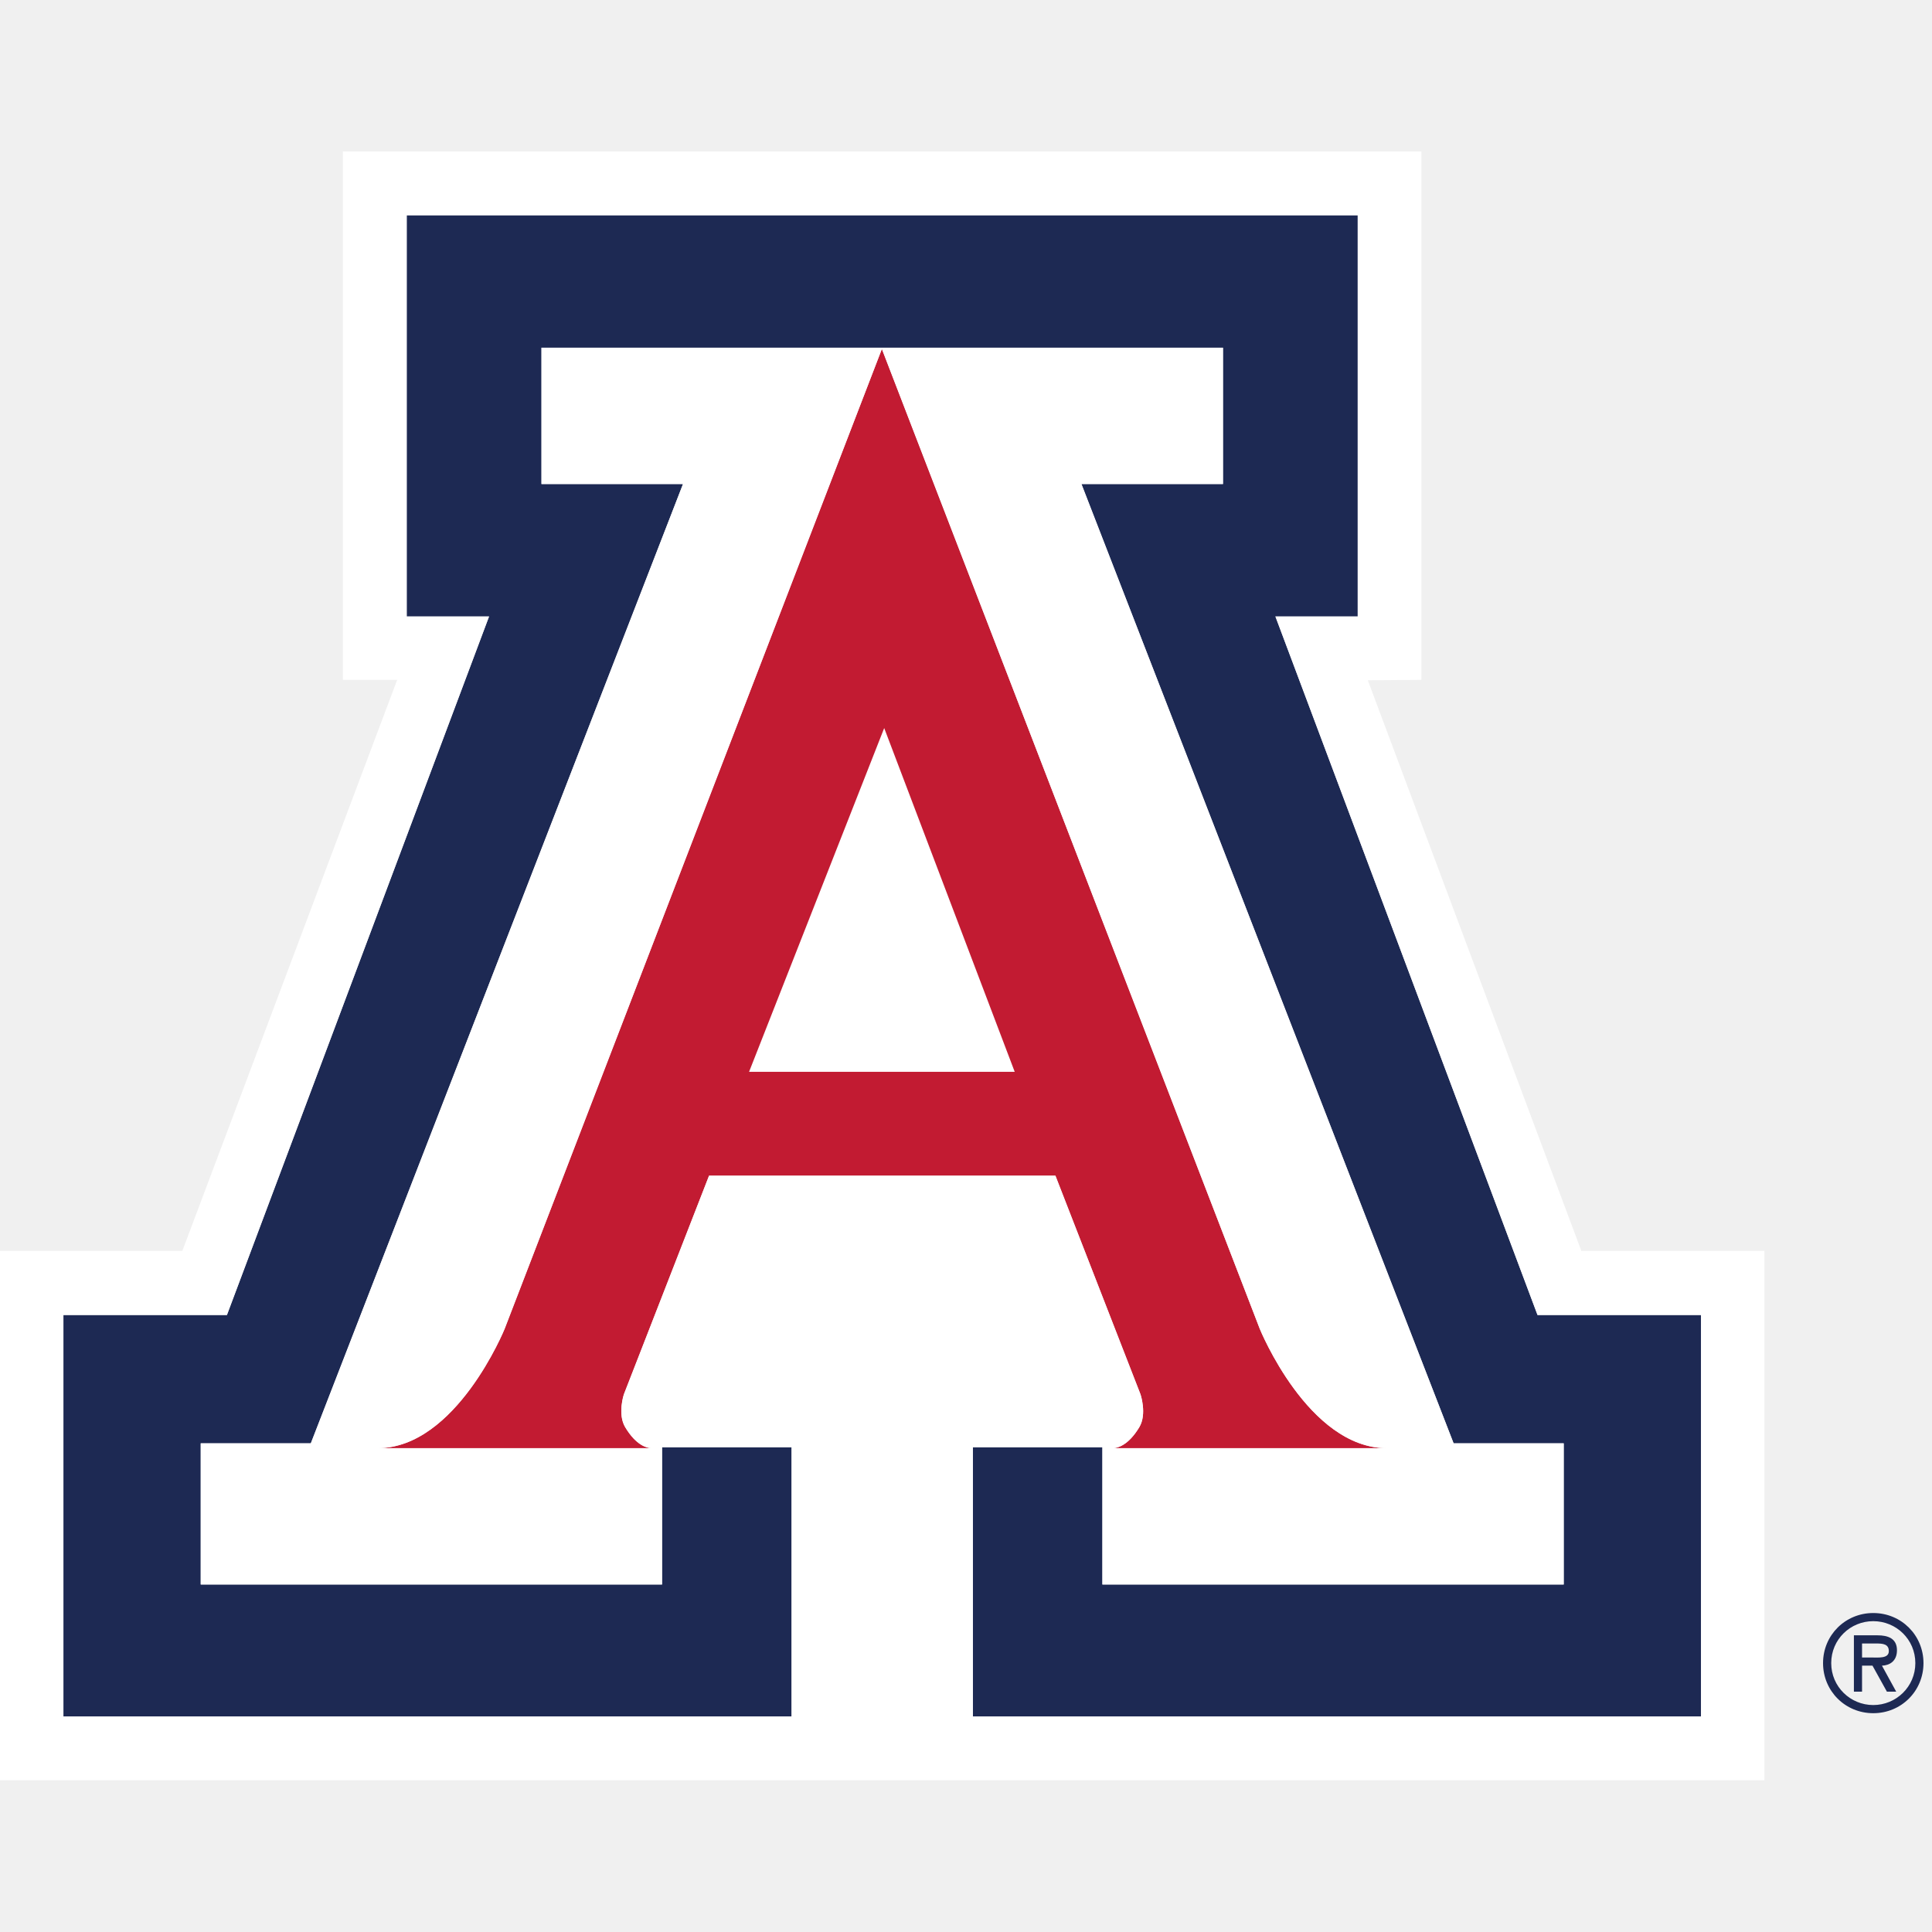
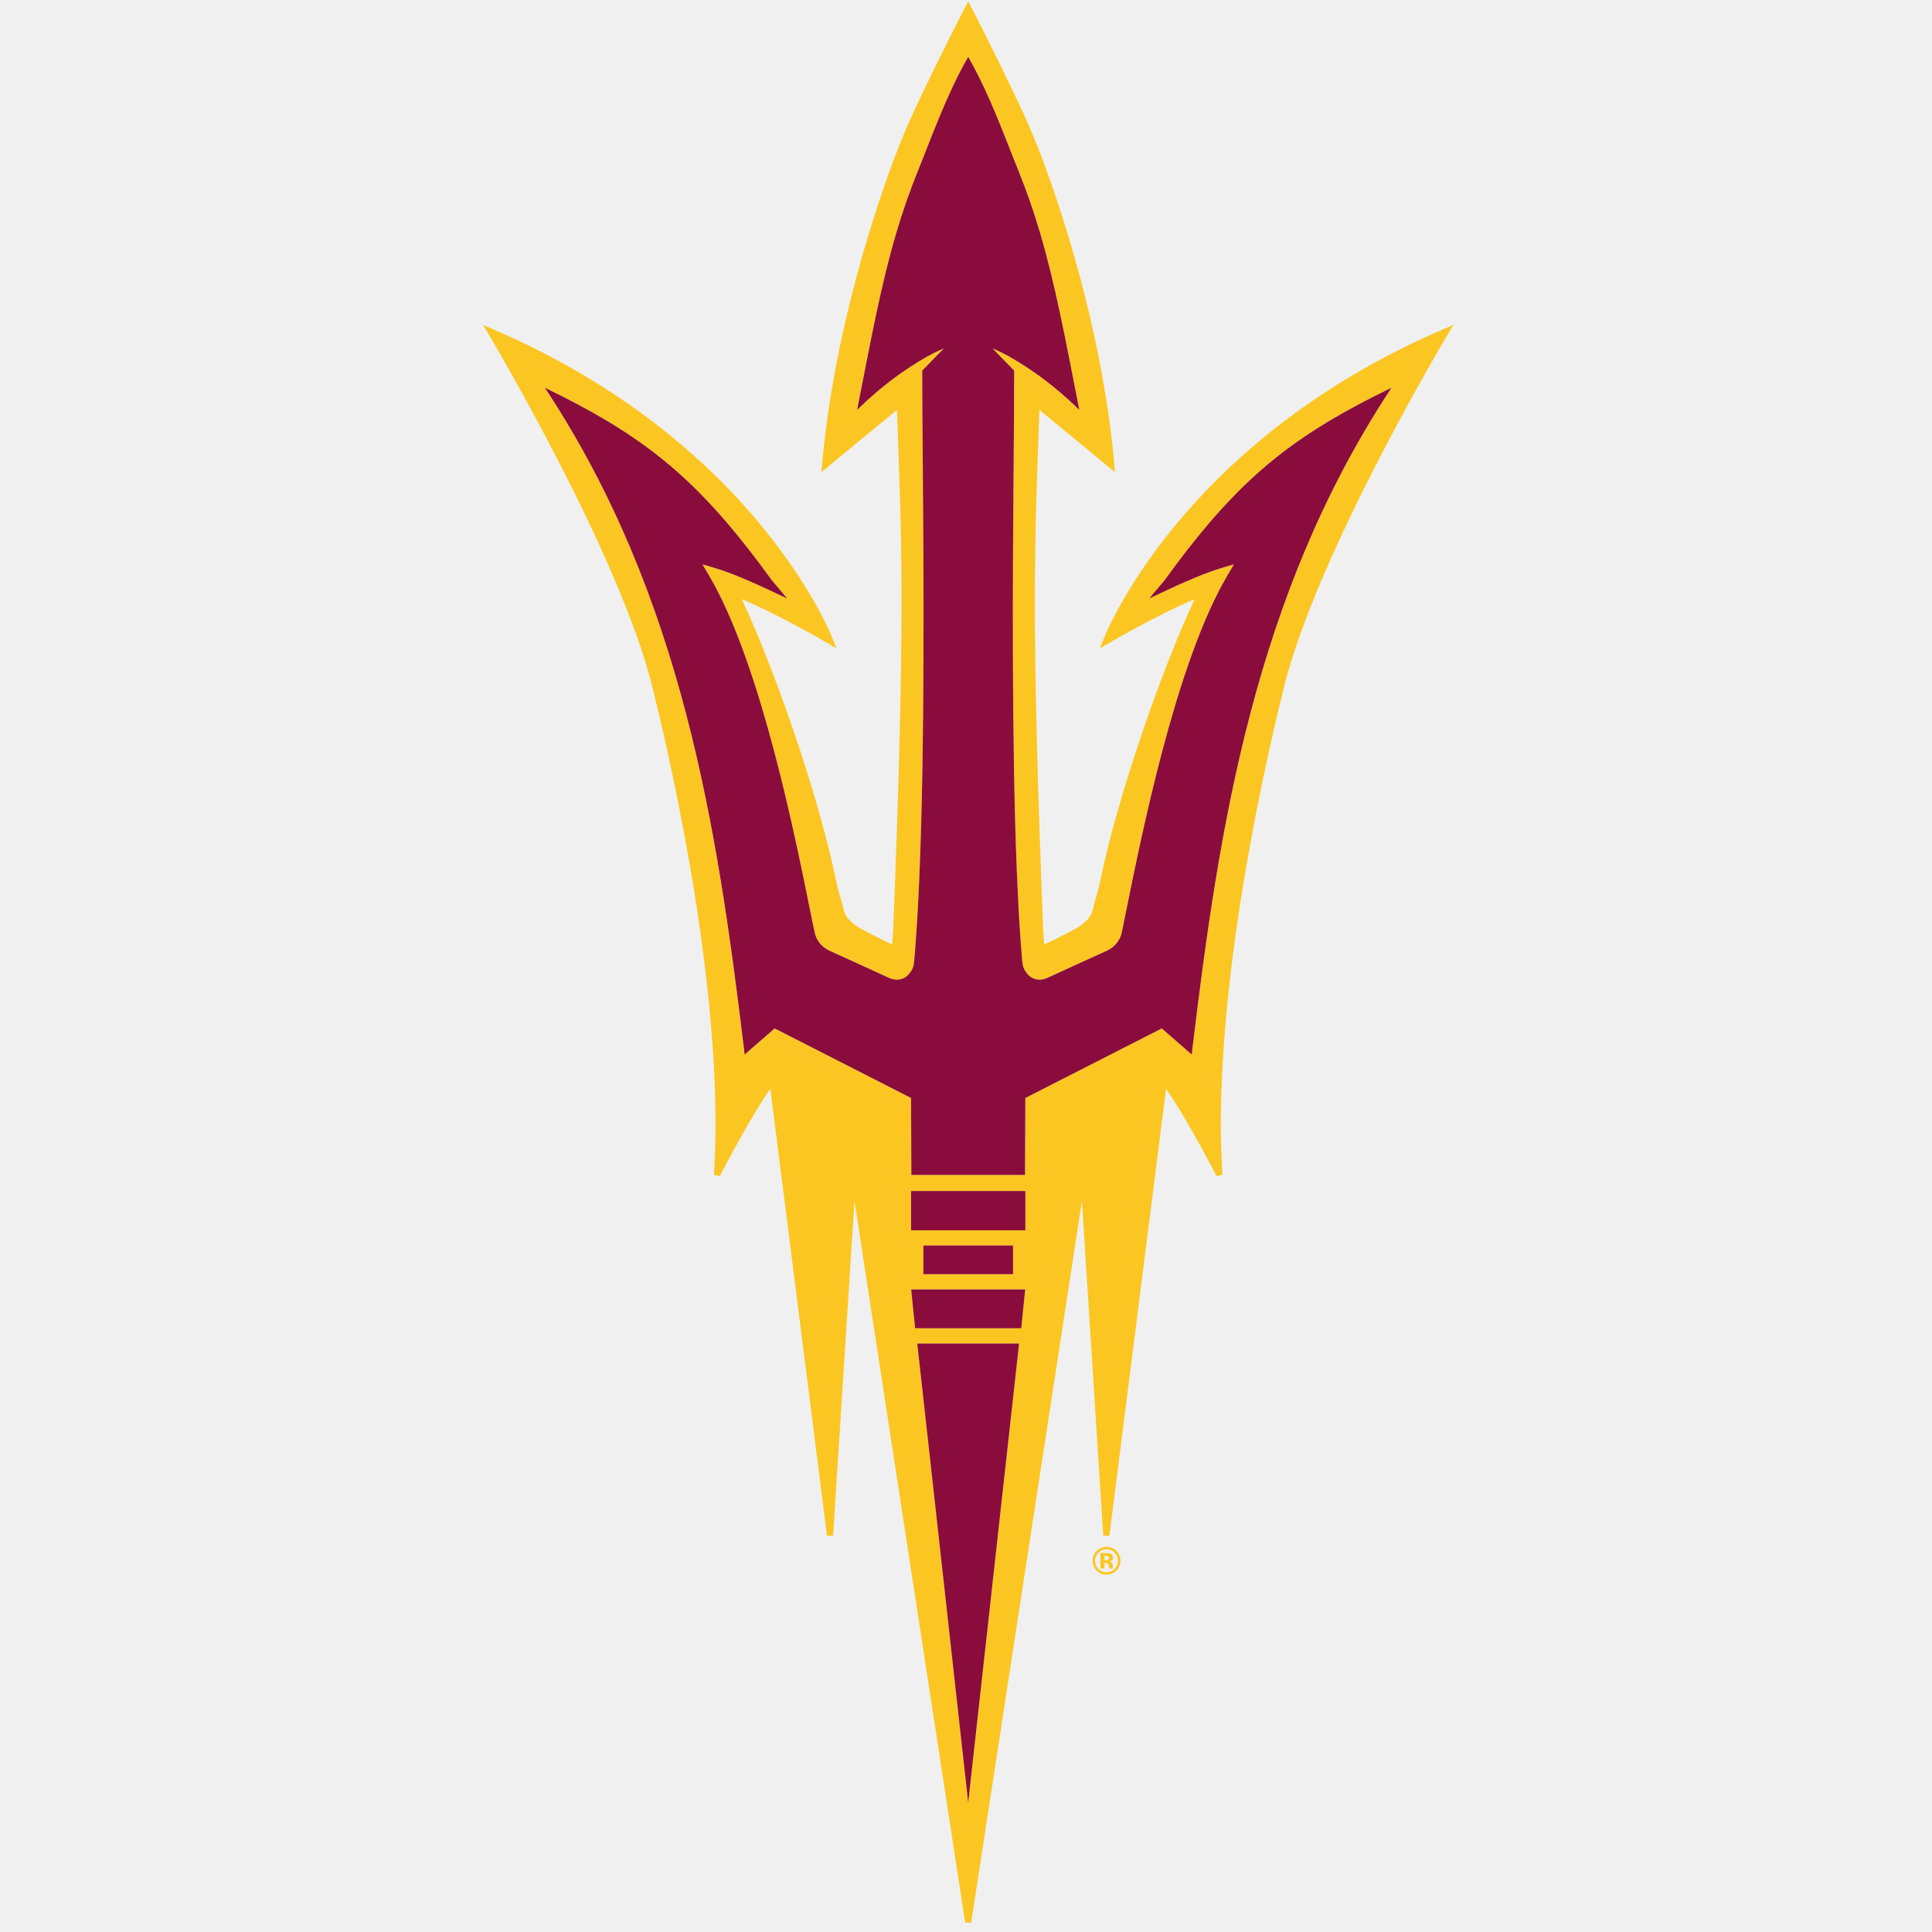
<svg xmlns="http://www.w3.org/2000/svg" width="200px" height="200px" viewBox="0 0 200 200" version="1.1">
-   <g id="arizona" stroke="none" stroke-width="1" fill="none" fill-rule="evenodd">
-     <g id="arizona_BGD">
-       <g id="arizona" transform="translate(0, 15)">
-         <g id="g10" transform="translate(99.887, 84.77289) scale(-1, 1) rotate(-180) translate(-99.887, -84.77289) translate(0, 0.253114)" fill-rule="nonzero">
-           <g id="g12">
-             <polygon id="path14" fill="#FFFFFF" points="105.044 73.338 91.531 108.927 77.542 73.338" />
-             <path d="M91.532,108.927 L105.044,73.338 L77.542,73.338 L91.532,108.927 Z M73.401,62.585 L91.292,62.585 L109.257,62.585 L118.068,39.94 C118.068,39.94 118.754,37.905 117.94,36.549 C116.78,34.616 115.633,34.394 115.238,34.379 L143.568,34.379 C135.425,34.379 130.414,46.725 130.414,46.725 L91.292,148.168 L52.237,46.725 C52.237,46.725 47.222,34.379 39.084,34.379 L67.411,34.379 C67.018,34.394 65.875,34.616 64.721,36.549 C63.907,37.905 64.578,39.94 64.578,39.94 L73.401,62.585 L73.401,62.585 Z" id="path16" fill="#C21B32" />
-             <polyline id="path18" fill="#1D2953" points="132.03 120.475 140.551 120.475 140.551 162.011 42.101 162.011 42.101 120.475 50.626 120.475 23.492 48.166 6.564 48.166 6.564 6.61 81.944 6.61 81.944 34.481 68.535 34.481 68.535 20.267 20.779 20.267 20.779 34.879 32.176 34.879 70.704 134.186 56.053 134.186 56.053 148.296 91.327 148.296 126.602 148.296 126.602 134.186 111.951 134.186 150.478 34.879 161.875 34.879 161.875 20.267 114.119 20.267 114.119 34.481 100.711 34.481 100.711 6.61 176.089 6.61 176.089 48.166 159.163 48.166 132.03 120.475" />
-             <path d="M194.211,14.16 C194.91,14.16 195.531,14.106 195.531,13.369 C195.531,12.577 194.448,12.71 193.656,12.71 L192.758,12.71 L192.758,14.16 L194.211,14.16 Z M194.819,11.864 C195.594,11.891 196.373,12.315 196.373,13.461 C196.373,14.689 195.424,15.005 194.369,15.005 L191.915,15.005 L191.915,9.174 L192.758,9.174 L192.758,11.864 L193.84,11.864 L195.331,9.174 L196.294,9.174 L194.819,11.864 Z M193.919,6.943 C196.821,6.943 199.118,9.238 199.118,12.127 C199.118,15.018 196.821,17.313 193.919,17.313 C191.018,17.313 188.721,15.018 188.721,12.127 C188.721,9.238 191.018,6.943 193.919,6.943 L193.919,6.943 Z M193.919,16.47 C196.294,16.47 198.275,14.582 198.275,12.127 C198.275,9.688 196.294,7.787 193.919,7.787 C191.545,7.787 189.567,9.688 189.567,12.127 C189.567,14.582 191.545,16.47 193.919,16.47 L193.919,16.47 Z" id="path20" fill="#1D2953" />
-             <path d="M176.089,6.61 L100.712,6.61 L100.712,34.481 L114.12,34.481 L114.12,20.266 L161.875,20.266 L161.875,34.878 L150.478,34.878 L111.95,134.187 L126.603,134.187 L126.603,148.296 L91.326,148.296 L56.053,148.296 L56.053,134.187 L70.704,134.187 L32.175,34.878 L20.779,34.878 L20.779,20.266 L68.535,20.266 L68.535,34.481 L81.944,34.481 L81.944,6.61 L6.564,6.61 L6.564,48.166 L23.492,48.166 L50.626,120.475 L42.102,120.475 L42.102,162.011 L91.326,162.011 L140.551,162.011 L140.551,120.475 L132.031,120.475 L159.163,48.166 L176.089,48.166 L176.089,6.61 Z M64.721,36.549 C65.875,34.616 67.018,34.395 67.412,34.379 L67.567,34.379 C67.567,34.379 67.504,34.377 67.412,34.379 L39.084,34.378 C47.221,34.379 52.237,46.725 52.237,46.725 L91.291,148.167 L130.414,46.725 C130.414,46.725 135.425,34.379 143.568,34.378 L115.238,34.379 C115.147,34.377 115.083,34.379 115.083,34.379 L115.238,34.379 C115.633,34.395 116.78,34.616 117.939,36.549 C118.754,37.906 118.068,39.94 118.068,39.94 L109.257,62.585 L91.291,62.585 L73.402,62.585 L64.58,39.94 C64.58,39.94 63.907,37.906 64.721,36.549 L64.721,36.549 Z M163.701,54.798 L141.596,113.871 L147.143,113.915 L147.143,168.615 L35.496,168.615 L35.496,113.915 L41.116,113.915 L18.875,54.798 L0,54.798 L0,0 L182.651,0 L182.651,54.798 L163.701,54.798 L163.701,54.798 Z" id="path22" fill="#FFFFFF" />
+   <g id="arizona-st" stroke="none" stroke-width="1" fill="none" fill-rule="evenodd">
+     <g id="arizona-st_BGD">
+       <g id="arizona-st" transform="translate(50, 0)">
+         <g fill-rule="nonzero" id="g10">
+           <g transform="translate(50.5, 99.52336) scale(-1, 1) rotate(-180) translate(-50.5, -99.52336) translate(0, 0.023365)">
+             <g id="g12">
+               <path d="M93.839,158.564 C79.872,137.239 76.222,113.617 73.445,90.532 L73.366,89.858 L70.267,92.561 L56.141,85.359 L56.111,77.399 L50.229,77.399 L44.343,77.399 L44.313,85.359 L30.191,92.561 L27.084,89.858 L27.006,90.532 C24.225,113.617 20.581,137.239 6.614,158.564 L6.404,158.886 L6.754,158.715 C7.806,158.206 8.799,157.698 9.758,157.188 C18.308,152.653 23.356,147.998 29.919,138.929 L29.937,138.913 L31.489,137.069 C29.788,137.865 27.431,139.012 25.117,139.857 C24.303,140.155 22.719,140.6 22.719,140.6 C23.046,140.056 23.693,138.946 23.919,138.529 C28.878,129.38 32.201,112.983 33.84,104.891 C34.031,103.966 34.187,103.156 34.333,102.499 C34.432,102.022 34.6,101.736 34.853,101.392 C35.159,100.993 35.576,100.765 35.74,100.666 L40.003,98.723 L42.031,97.792 C42.206,97.715 42.474,97.62 42.813,97.607 L42.841,97.607 C43.159,97.607 43.632,97.698 44.034,98.123 C44.068,98.159 44.084,98.191 44.117,98.233 C44.489,98.653 44.596,99.044 44.638,99.592 C44.701,100.27 44.755,100.989 44.806,101.723 C44.967,103.887 45.091,106.28 45.195,108.84 C45.746,122.392 45.614,140.416 45.524,151.436 C45.493,155.085 45.467,158.237 45.467,160.622 C45.467,160.622 45.467,160.622 45.467,160.626 L45.467,160.666 L45.504,160.694 C46.232,161.454 47.375,162.61 47.703,162.949 C47.248,162.777 46.331,162.345 45.146,161.626 C44.528,161.247 43.831,160.793 43.08,160.263 C42.055,159.528 40.934,158.637 39.79,157.597 C39.518,157.348 39.242,157.085 38.968,156.825 L38.724,156.584 L38.793,156.922 C40.208,164.161 41.233,169.658 42.776,174.883 C43.431,177.093 44.174,179.259 45.083,181.485 C46.375,184.665 47.994,189.235 50.145,192.991 L50.229,193.133 L50.308,192.991 C52.464,189.235 54.075,184.665 55.376,181.485 C56.276,179.259 57.027,177.093 57.676,174.883 C59.217,169.658 60.25,164.161 61.665,156.922 L61.728,156.584 L61.486,156.825 C61.212,157.085 60.94,157.348 60.664,157.597 C59.519,158.637 58.399,159.528 57.374,160.263 C56.622,160.793 55.93,161.247 55.307,161.626 C54.118,162.345 53.209,162.777 52.75,162.949 C53.083,162.61 54.222,161.454 54.955,160.694 L54.985,160.666 L54.985,160.626 C54.985,160.622 54.985,160.622 54.985,160.622 C54.992,158.237 54.965,155.085 54.935,151.436 C54.841,140.416 54.711,122.392 55.259,108.84 C55.367,106.28 55.49,103.887 55.647,101.723 C55.704,100.989 55.758,100.27 55.814,99.592 C55.857,99.044 55.97,98.653 56.337,98.233 C56.369,98.191 56.394,98.159 56.421,98.123 C56.823,97.698 57.293,97.607 57.613,97.607 L57.642,97.607 C57.979,97.62 58.248,97.715 58.419,97.792 L60.45,98.723 L64.709,100.666 C64.882,100.765 65.299,100.993 65.595,101.392 C65.857,101.736 66.025,102.022 66.126,102.499 C66.264,103.156 66.427,103.966 66.614,104.891 C68.253,112.983 71.58,129.38 76.534,138.529 C76.765,138.946 77.409,140.056 77.735,140.6 C77.735,140.6 76.154,140.155 75.336,139.857 C73.024,139.012 70.669,137.865 68.969,137.069 L70.521,138.913 L70.536,138.929 C77.098,147.998 82.151,152.653 90.695,157.188 C91.657,157.698 92.648,158.206 93.701,158.715 L94.05,158.886 L93.839,158.564 Z M56.145,71.665 L44.313,71.665 L44.313,75.728 L56.145,75.728 L56.145,71.665 Z M45.587,67.122 L45.587,70.09 L54.869,70.09 L54.869,67.122 L50.229,67.122 L45.587,67.122 Z M56.111,65.375 L55.721,61.524 L44.731,61.524 L44.341,65.375 L44.325,65.542 L44.354,65.542 L50.229,65.542 L56.1,65.542 L56.131,65.542 L56.111,65.375 Z M50.229,12.403 L44.953,59.94 L55.497,59.94 L50.229,12.403 Z M99.561,165.007 C71.913,153.178 64.202,132.786 64.186,132.732 L63.874,131.904 L64.643,132.356 C66.865,133.664 70.901,135.859 73.668,136.999 C70.439,130.127 65.724,116.882 63.821,107.488 C63.653,106.655 63.378,105.957 63.235,105.295 C63.14,104.862 63.061,104.598 62.888,104.271 C62.688,103.879 62.325,103.572 61.892,103.23 C61.547,102.943 59.66,102.016 59.656,102.013 C59.648,102.005 59.231,101.788 58.779,101.572 C58.545,101.462 58.311,101.352 58.119,101.27 C58.108,101.266 58.093,101.262 58.088,101.258 L57.984,102.973 C57.345,119.104 57.129,129.233 57.133,136.798 C57.133,144.904 57.374,150.076 57.602,156.589 C59.387,155.131 64.833,150.623 64.841,150.623 L65.419,150.137 L65.357,150.893 C64.271,163.336 60.599,175.238 58.108,182.028 C57.285,184.257 56.459,186.205 55.661,187.895 C52.966,193.623 50.615,198.13 50.509,198.338 L50.229,198.881 L49.945,198.338 C49.838,198.13 47.487,193.623 44.786,187.895 C43.995,186.205 43.168,184.257 42.345,182.028 C39.859,175.238 36.188,163.336 35.098,150.893 L35.028,150.142 L35.613,150.623 C35.618,150.628 41.067,155.135 42.855,156.589 C43.08,150.076 43.325,144.904 43.325,136.798 C43.325,129.233 43.113,119.104 42.47,102.964 L42.365,101.258 C41.804,101.491 40.808,102.005 40.808,102.005 C40.798,102.013 38.912,102.943 38.561,103.23 C38.126,103.572 37.766,103.879 37.564,104.271 C37.397,104.598 37.317,104.862 37.223,105.291 C37.081,105.957 36.797,106.655 36.633,107.488 C34.727,116.882 30.019,130.127 26.79,136.999 C29.554,135.859 33.593,133.664 35.812,132.356 L36.584,131.904 L36.268,132.732 C36.252,132.786 28.539,153.178 0.89,165.007 L0,165.386 L0.501,164.55 C0.503,164.546 3.897,158.879 7.727,151.44 C11.569,144.009 15.829,134.819 17.548,127.85 C19.149,121.381 24.068,100.421 24.068,82.664 C24.068,80.88 24.02,79.125 23.91,77.423 L24.505,77.258 C24.512,77.264 25.444,79.08 26.631,81.202 C27.633,83.004 28.827,85.025 29.747,86.306 L35.613,40.028 L36.241,40.043 L38.456,74.691 L49.912,0 L50.539,0 L61.998,74.695 L64.21,40.043 L64.841,40.028 L70.711,86.306 C71.628,85.025 72.819,83.004 73.822,81.202 C75.009,79.08 75.946,77.264 75.946,77.258 L76.543,77.423 C76.434,79.125 76.385,80.88 76.385,82.664 C76.385,100.421 81.306,121.386 82.904,127.85 C84.625,134.819 88.887,144.009 92.72,151.44 C96.557,158.879 99.952,164.542 99.955,164.55 L100.457,165.39 L99.561,165.007 L99.561,165.007 Z" id="path14" fill="#FBC622" />
+               <path d="M90.695,157.188 C82.151,152.653 77.098,147.998 70.536,138.929 L70.521,138.913 L68.969,137.069 C70.669,137.865 73.024,139.012 75.336,139.857 C76.154,140.155 77.735,140.6 77.735,140.6 C77.409,140.056 76.765,138.946 76.534,138.529 C71.58,129.38 68.253,112.983 66.614,104.891 C66.427,103.966 66.264,103.156 66.126,102.499 C66.025,102.022 65.857,101.736 65.595,101.392 C65.299,100.993 64.882,100.765 64.709,100.666 L60.45,98.723 L58.419,97.792 C58.248,97.715 57.979,97.62 57.642,97.607 L57.613,97.607 C57.293,97.607 56.823,97.698 56.421,98.123 C56.394,98.159 56.369,98.191 56.337,98.233 C55.97,98.653 55.857,99.044 55.814,99.592 C55.758,100.27 55.704,100.989 55.647,101.723 C55.49,103.887 55.367,106.28 55.259,108.84 C54.711,122.392 54.841,140.416 54.935,151.436 C54.965,155.085 54.992,158.237 54.985,160.622 C54.985,160.622 54.985,160.622 54.985,160.626 L54.985,160.666 L54.955,160.694 C54.222,161.454 53.083,162.61 52.75,162.949 C53.209,162.777 54.118,162.345 55.307,161.626 C55.93,161.247 56.622,160.793 57.374,160.263 C58.399,159.528 59.519,158.637 60.664,157.597 C60.94,157.348 61.212,157.085 61.486,156.825 L61.728,156.584 L61.665,156.922 C60.25,164.161 59.217,169.658 57.676,174.883 C57.027,177.093 56.276,179.259 55.376,181.485 C54.075,184.665 52.464,189.235 50.308,192.991 L50.229,193.133 L50.145,192.991 C47.994,189.235 46.375,184.665 45.083,181.485 C44.174,179.259 43.431,177.093 42.776,174.883 C41.233,169.658 40.208,164.161 38.793,156.922 L38.724,156.584 L38.968,156.825 C39.242,157.085 39.518,157.348 39.79,157.597 C40.934,158.637 42.055,159.528 43.08,160.263 C43.831,160.793 44.528,161.247 45.146,161.626 C46.331,162.345 47.248,162.777 47.703,162.949 C47.375,162.61 46.232,161.454 45.504,160.694 L45.467,160.666 L45.467,160.626 C45.467,160.622 45.467,160.622 45.467,160.622 C45.467,158.237 45.493,155.085 45.524,151.436 C45.614,140.416 45.746,122.392 45.195,108.84 C45.091,106.28 44.967,103.887 44.806,101.723 C44.755,100.989 44.701,100.27 44.638,99.592 C44.596,99.044 44.489,98.653 44.117,98.233 C44.084,98.191 44.068,98.159 44.034,98.123 C43.632,97.698 43.159,97.607 42.841,97.607 L42.813,97.607 C42.474,97.62 42.206,97.715 42.031,97.792 L40.003,98.723 L35.74,100.666 C35.576,100.765 35.159,100.993 34.853,101.392 C34.6,101.736 34.432,102.022 34.333,102.499 C34.187,103.156 34.031,103.966 33.84,104.891 C32.201,112.983 28.878,129.38 23.919,138.529 C23.693,138.946 23.046,140.056 22.719,140.6 C22.719,140.6 24.303,140.155 25.117,139.857 C27.431,139.012 29.788,137.865 31.489,137.069 L29.937,138.913 L29.919,138.929 C23.356,147.998 18.308,152.653 9.758,157.188 C8.799,157.698 7.806,158.206 6.754,158.715 L6.404,158.886 L6.614,158.564 C20.581,137.239 24.225,113.617 27.006,90.532 L27.084,89.858 L30.191,92.561 L44.313,85.359 L44.343,77.399 L50.229,77.399 L56.111,77.399 L56.141,85.359 L70.267,92.561 L73.366,89.858 L73.445,90.532 C76.222,113.617 79.872,137.239 93.839,158.564 L94.05,158.886 L93.701,158.715 C92.648,158.206 91.657,157.698 90.695,157.188" id="path16" fill="#8A0C3C" />
+               <polyline id="path18" fill="#8A0C3C" points="44.313 75.728 44.313 71.665 56.145 71.665 56.145 75.728 50.229 75.728 44.313 75.728" />
+               <polygon id="path20" fill="#8A0C3C" points="44.953 59.94 50.229 12.403 55.497 59.94" />
+               <polyline id="path22" fill="#8A0C3C" points="50.229 65.542 44.325 65.542 44.341 65.375 44.731 61.524 50.229 61.524 55.721 61.524 56.111 65.375 56.131 65.542 56.1 65.542 50.229 65.542" />
+               <polyline id="path24" fill="#8A0C3C" points="54.869 67.122 54.869 70.09 45.587 70.09 45.587 67.122 50.229 67.122 54.869 67.122" />
+               <path d="M64.677,37.935 C64.62,37.957 64.54,37.968 64.436,37.968 L64.335,37.968 L64.335,37.507 L64.496,37.507 C64.593,37.507 64.669,37.526 64.724,37.565 C64.778,37.604 64.806,37.667 64.806,37.754 C64.806,37.841 64.763,37.901 64.677,37.935 L64.677,37.935 Z M63.918,36.657 L63.918,38.249 C64.016,38.249 64.164,38.248 64.36,38.248 C64.557,38.247 64.667,38.246 64.689,38.245 C64.815,38.236 64.92,38.208 65.002,38.163 C65.144,38.085 65.215,37.959 65.215,37.783 C65.215,37.65 65.177,37.553 65.103,37.493 C65.028,37.434 64.936,37.399 64.827,37.387 C64.927,37.366 65.002,37.336 65.053,37.295 C65.146,37.219 65.193,37.101 65.193,36.938 L65.193,36.796 C65.193,36.78 65.195,36.765 65.196,36.749 C65.198,36.734 65.202,36.718 65.208,36.703 L65.222,36.657 L64.825,36.657 C64.812,36.708 64.804,36.782 64.799,36.877 C64.794,36.974 64.785,37.038 64.772,37.073 C64.752,37.128 64.713,37.167 64.656,37.189 C64.625,37.202 64.577,37.211 64.514,37.214 L64.422,37.221 L64.335,37.221 L64.335,36.657 L63.918,36.657 Z M63.704,38.287 C63.475,38.054 63.36,37.777 63.36,37.456 C63.36,37.124 63.477,36.841 63.709,36.609 C63.94,36.376 64.22,36.26 64.547,36.26 C64.872,36.26 65.151,36.377 65.382,36.611 C65.613,36.846 65.729,37.127 65.729,37.456 C65.729,37.776 65.614,38.052 65.384,38.287 C65.151,38.527 64.872,38.646 64.547,38.646 C64.217,38.646 63.936,38.527 63.704,38.287 L63.704,38.287 Z M65.551,36.426 C65.273,36.156 64.938,36.021 64.547,36.021 C64.143,36.021 63.802,36.159 63.526,36.435 C63.25,36.712 63.112,37.052 63.112,37.456 C63.112,37.875 63.261,38.224 63.559,38.502 C63.84,38.762 64.169,38.891 64.547,38.891 C64.943,38.891 65.281,38.751 65.561,38.471 C65.842,38.19 65.982,37.852 65.982,37.456 C65.982,37.048 65.838,36.705 65.551,36.426 L65.551,36.426 Z" id="path26" fill="#FBC622" />
+             </g>
          </g>
        </g>
      </g>
    </g>
  </g>
</svg>
